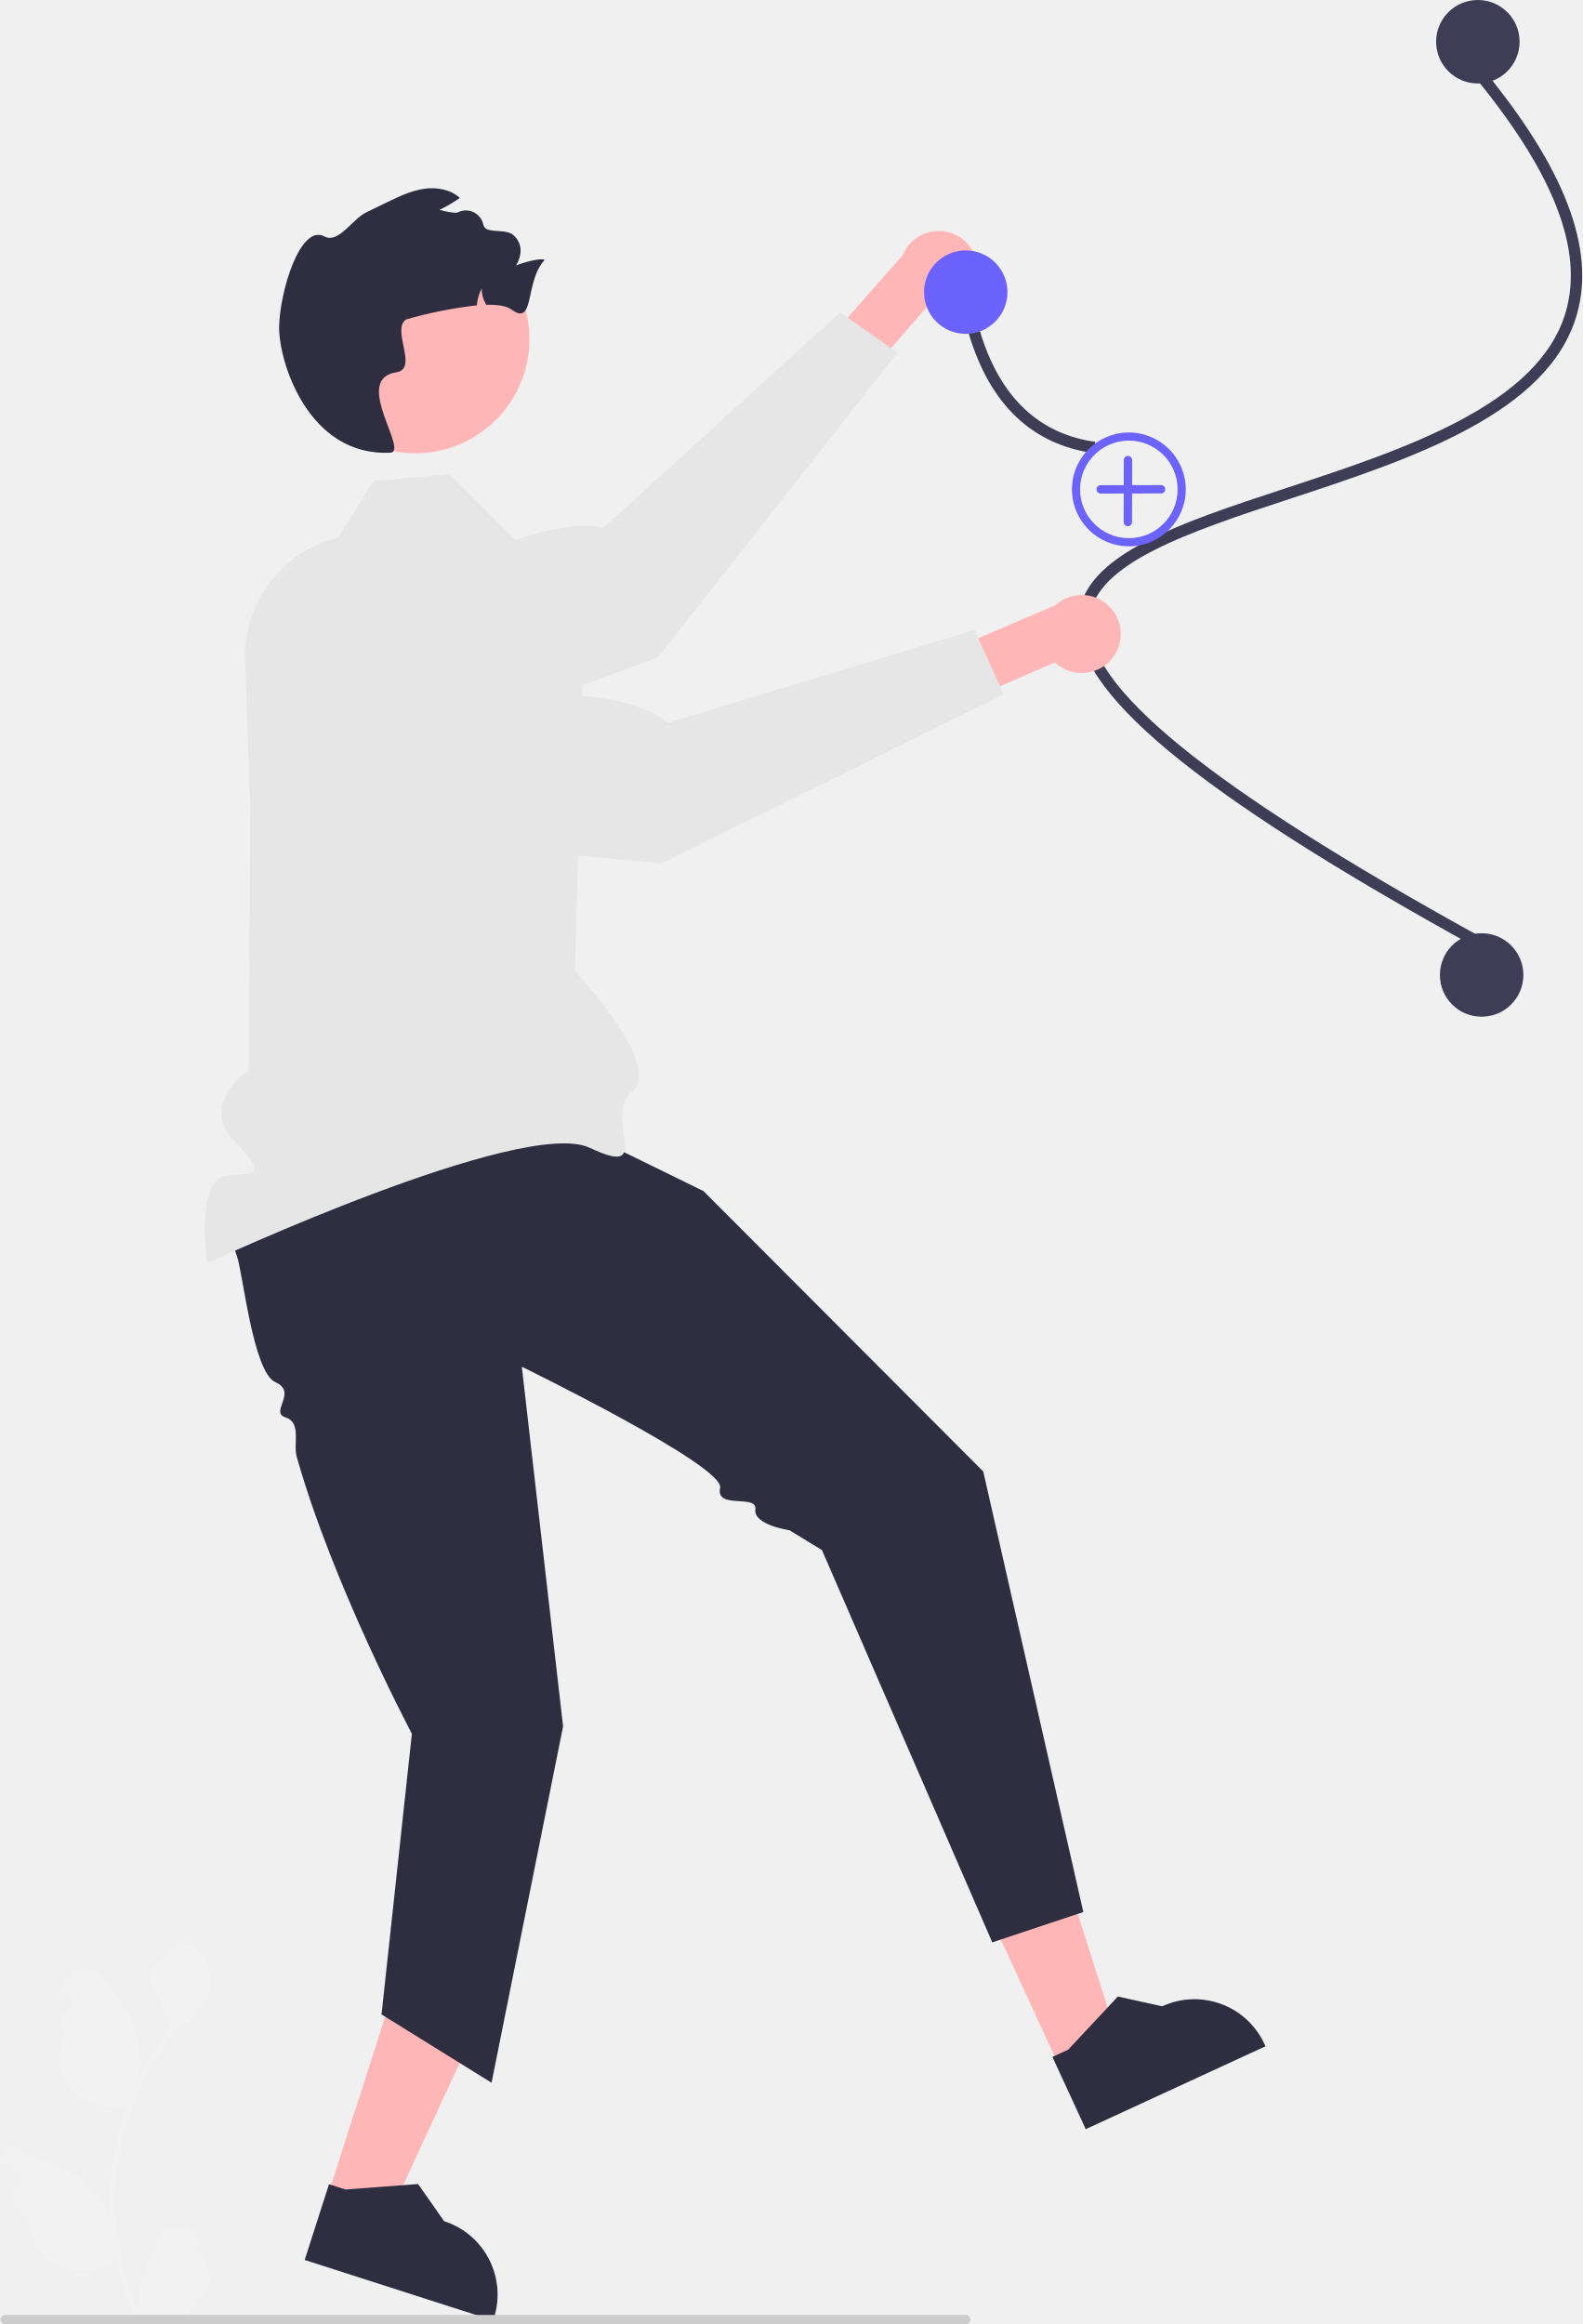
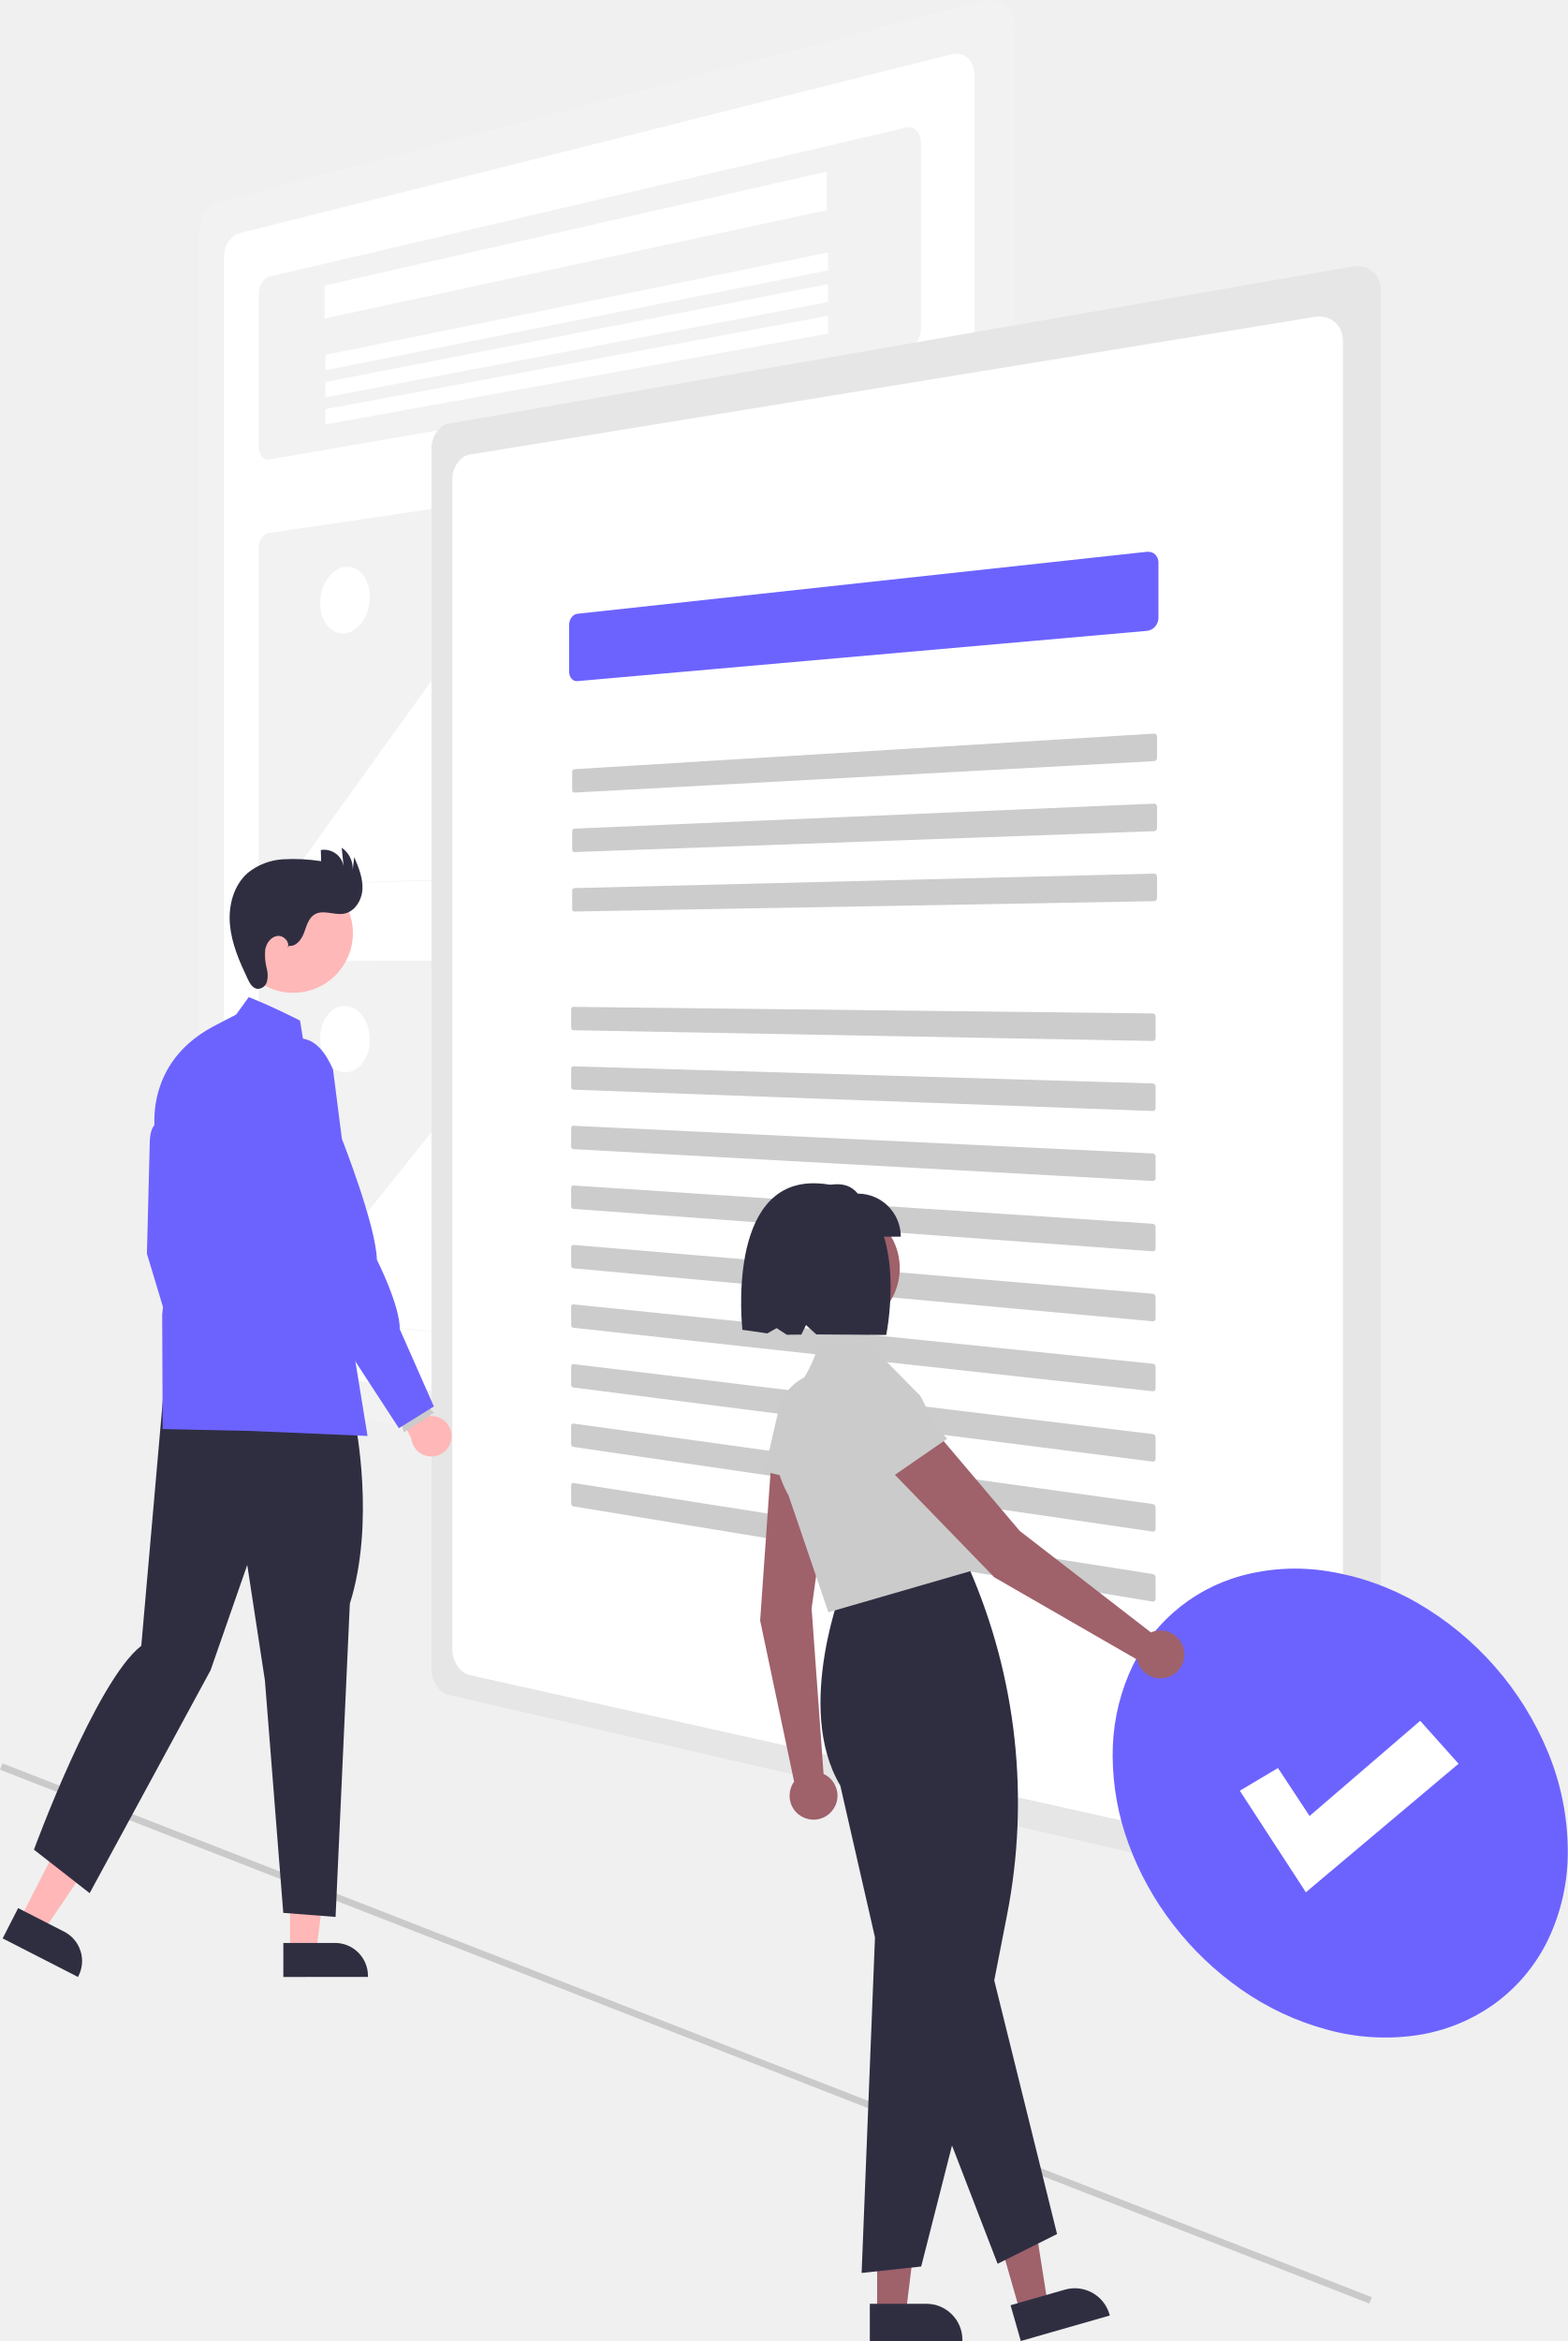
- <svg xmlns="http://www.w3.org/2000/svg" data-name="Layer 1" width="417.088" height="612.593" viewBox="0 0 417.088 612.593">
-   <path d="M679.776,263.149l.417-2.971c-14.995-2.105-25.224-11.912-30.402-29.146a94.712,94.712,0,0,1-3.549-21.339l-2.994.183a97.675,97.675,0,0,0,3.67,22.02C652.463,250.352,663.519,260.867,679.776,263.149Z" transform="translate(-391.4559 -143.7037)" fill="#3f3d56" />
-   <polygon points="279.347 544.911 294.754 537.806 274.683 474.995 251.943 485.481 279.347 544.911" fill="#ffb6b6" />
-   <path d="M677.671,704.938l47.381-21.847-.276-.599a20.309,20.309,0,0,0-26.945-9.939l-.001.001-11.682-2.576-13.12,14.012-4.136,1.907Z" transform="translate(-391.4559 -143.7037)" fill="#2f2e41" />
-   <polygon points="86.299 579.044 102.453 584.23 130.15 524.389 106.307 516.734 86.299 579.044" fill="#ffb6b6" />
-   <path d="M471.774,739.416,521.45,755.369l.202-.628a20.309,20.309,0,0,0-13.125-25.545l-.001-0-6.863-9.798L482.521,720.845l-4.336-1.393Z" transform="translate(-391.4559 -143.7037)" fill="#2f2e41" />
-   <path d="M445.715,738.963a2.269,2.269,0,0,1-1.645-3.933l.155-.618q-.031-.074-.062-.148a6.094,6.094,0,0,0-11.241.042c-1.839,4.428-4.179,8.864-4.756,13.546a18.029,18.029,0,0,0,.316,6.2,72.282,72.282,0,0,1-6.575-30.021,69.766,69.766,0,0,1,.433-7.783q.358-3.178.995-6.31A73.119,73.119,0,0,1,437.836,678.948a19.459,19.459,0,0,0,8.093-8.397,14.843,14.843,0,0,0,1.35-4.056c-.394.052-1.486-5.949-1.188-6.317-.549-.833-1.532-1.247-2.131-2.06-2.982-4.043-7.091-3.337-9.236,2.157-4.582,2.313-4.627,6.148-1.815,9.837,1.789,2.347,2.035,5.522,3.604,8.035-.162.207-.329.407-.491.614a73.591,73.591,0,0,0-7.681,12.169,30.593,30.593,0,0,0-1.826-14.21c-1.748-4.217-5.025-7.769-7.91-11.415a6.279,6.279,0,0,0-11.184,3.083q-.009.081-.017.161.643.363,1.259.77a3.078,3.078,0,0,1-1.241,5.602l-.063.01a30.628,30.628,0,0,0,.807,4.579c-3.702,14.316,4.29,19.53,15.701,19.764.252.129.497.258.749.381a75.115,75.115,0,0,0-4.043,19.028,71.243,71.243,0,0,0,.052,11.503l-.019-.136a18.826,18.826,0,0,0-6.427-10.87c-4.946-4.063-11.933-5.559-17.268-8.824a3.533,3.533,0,0,0-5.411,3.437l.022.143a20.675,20.675,0,0,1,2.319,1.117q.643.363,1.259.77a3.078,3.078,0,0,1-1.241,5.602l-.063.01c-.045.006-.084.013-.129.019a30.655,30.655,0,0,0,5.639,8.829c2.315,12.497,12.256,13.683,22.89,10.044h.006a75.092,75.092,0,0,0,5.044,14.726h18.02c.065-.2.123-.407.181-.607a20.475,20.475,0,0,1-4.986-.297c1.337-1.641,2.674-3.294,4.011-4.935a1.119,1.119,0,0,0,.084-.097c.678-.84,1.363-1.673,2.041-2.512l0-.001a29.99,29.99,0,0,0-.879-7.64Z" transform="translate(-391.4559 -143.7037)" fill="#f2f2f2" />
-   <path d="M647.266,755.106a1.186,1.186,0,0,1-1.19,1.19h-253.29a1.19,1.19,0,1,1,0-2.38h253.29A1.187,1.187,0,0,1,647.266,755.106Z" transform="translate(-391.4559 -143.7037)" fill="#ccc" />
-   <path d="M780.31,393.282l1.448-2.627c-71.937-39.662-104.671-66.394-103.019-84.125,1.344-14.415,26.354-22.647,52.834-31.364,31.878-10.494,68.011-22.388,75.539-48.468,5.022-17.399-3.129-38.672-24.921-65.037l-2.312,1.911c21.113,25.542,29.078,45.919,24.351,62.293-7.089,24.558-42.421,36.188-73.594,46.45-28.63,9.425-53.356,17.564-54.882,33.936C673.951,325.579,706.198,352.42,780.31,393.282Z" transform="translate(-391.4559 -143.7037)" fill="#3f3d56" />
-   <path d="M653.034,655.704l24-8-26.379-116.12-73.756-73.923L535.906,437.6h-65.24s-22.111,23.512-16.812,37.05c1.61,4.113,4.227,30.728,10.203,33.391s-1.65,7.901,2.663,9.282,1.963,6.892,2.961,10.413c9.592,33.872,30.352,72.968,30.352,72.968l-8,74,29,18,18.859-93.941-10.878-94.798s53.536,26.131,52.278,31.935,9.835,1.544,9.289,5.674,8.967,5.478,8.967,5.478l8.582,5.243Z" transform="translate(-391.4559 -143.7037)" fill="#2f2e41" />
-   <path d="M649.09,216.405a10.3,10.3,0,0,1-13.344,8.247L602.08,263.409l-13.01-6.676,40.322-45.74a10.285,10.285,0,0,1,19.697,5.413Z" transform="translate(-391.4559 -143.7037)" fill="#ffb6b6" />
-   <path d="M472.203,312.401l6.791,25.829a8.937,8.937,0,0,0,11.735,6.112l74.221-27.369,63.085-80.269L612.93,226.045l-62.423,56.819C532.988,278.984,501.148,298.009,472.203,312.401Z" transform="translate(-391.4559 -143.7037)" fill="#e6e6e6" />
-   <path d="M489.845,270.476l20.189-1.772,30,30,5,11c10.5,5.592.753,1.127,0,13l-2,77s23.438,24.868,15.193,31.589,6.375,23.366-11.241,14.988-100.952,30.423-100.952,30.423-3.058-22.094,4.971-23.047,11.029.138,2.029-9.407,4-18.545,4-18.545l.382-69.8-1.335-38.077a32.258,32.258,0,0,1,22.907-32.009l1.696-.513Z" transform="translate(-391.4559 -143.7037)" fill="#e6e6e6" />
-   <circle cx="109.452" cy="89.392" r="30.107" fill="#ffb6b6" />
-   <path d="M465.037,229.795c-.166,9.173,7.675,34.297,29.271,33.235,5.009-.261-9.435-18.503.819-21.038q.327-.078.706-.131a3.911,3.911,0,0,0,.793-.192c4.617-1.655-1.899-11.038,1.821-13.747a115.242,115.242,0,0,1,18.704-3.737,12.599,12.599,0,0,1,1.289-4.486,8.161,8.161,0,0,0,1.202,4.347c2.901-.061,5.331.261,6.682,1.263,6.203,4.591,3.406-7.492,8.712-13.067-.862-.697-5.967.732-7.553,1.455a8.399,8.399,0,0,0,1.072-2.718,5.313,5.313,0,0,0-2.221-5.636c-1.951-1.08-4.434-.418-6.516-1.202a1.746,1.746,0,0,1-.976-1.333,4.694,4.694,0,0,0-6.464-3.232,1.703,1.703,0,0,1-.793.218A17.908,17.908,0,0,1,507.314,199a32.891,32.891,0,0,0,4.486-2.526c.287-.2.584-.401.871-.61-2.439-2.221-6.063-2.866-9.348-2.404-3.458.488-6.664,2.03-9.818,3.546q-2.731,1.333-5.453,2.657c-3.85,1.856-7.318,8.354-11.099,6.359C470.569,202.659,465.202,220.631,465.037,229.795Z" transform="translate(-391.4559 -143.7037)" fill="#2f2e41" />
-   <circle cx="254.578" cy="77" r="11" fill="#6c63ff" />
-   <path d="M685.137,316.585a10.3,10.3,0,0,1-15.592,1.714l-47.051,20.535-8.88-11.618,56.062-23.981a10.285,10.285,0,0,1,15.462,13.35Z" transform="translate(-391.4559 -143.7037)" fill="#ffb6b6" />
-   <path d="M484.165,327.279l-4.964,26.241a8.937,8.937,0,0,0,7.971,10.561l78.78,7.171,90.082-44.548-7.692-16.948-80.779,24.491C554.213,323.021,516.684,326.694,484.165,327.279Z" transform="translate(-391.4559 -143.7037)" fill="#e6e6e6" />
-   <path d="M689.902,264.934l-.026,16.416a1.1,1.1,0,0,1-2.199,0l.026-16.416a1.1,1.1,0,0,1,2.199,0Z" transform="translate(-391.4559 -143.7037)" fill="#6c63ff" />
-   <path d="M697.571,273.765l-16.001.039a1.1,1.1,0,0,1,0-2.199l16.001-.039a1.1,1.1,0,0,1,0,2.199Z" transform="translate(-391.4559 -143.7037)" fill="#6c63ff" />
-   <path d="M674.034,272.704a15,15,0,1,1,15,15A15.017,15.017,0,0,1,674.034,272.704Zm2.143,0a12.857,12.857,0,1,0,12.857-12.857A12.872,12.872,0,0,0,676.177,272.704Z" transform="translate(-391.4559 -143.7037)" fill="#6c63ff" />
-   <circle cx="390.578" cy="257" r="11" fill="#3f3d56" />
-   <circle cx="389.578" cy="11" r="11" fill="#3f3d56" />
+ <svg xmlns="http://www.w3.org/2000/svg" data-name="Layer 1" width="461.622" height="689.079" viewBox="0 0 461.622 689.079">
+   <rect x="570.15" y="487.648" width="2" height="432.733" transform="translate(-661.394 875.08) rotate(-68.70828)" fill="#cacaca" />
+   <path id="a59f2875-b7c9-49fa-9edb-013b668487d1-732" data-name="Path 1" d="M658.021,105.767l-224.115,59.08a6.209,6.209,0,0,0-2.422,1.323,9.687,9.687,0,0,0-1.968,2.377,12.63,12.63,0,0,0-1.322,3.09,13.023,13.023,0,0,0-.486,3.489V507.593a12.414,12.414,0,0,0,.486,3.431,11.116,11.116,0,0,0,1.322,2.939,8.16,8.16,0,0,0,1.968,2.148,5.427,5.427,0,0,0,2.422,1.042l224.115,32.998a8.582,8.582,0,0,0,3.882-.299,8.258,8.258,0,0,0,3.188-1.901,9.249,9.249,0,0,0,2.161-3.208,11.11,11.11,0,0,0,.798-4.199V114.209a10.413,10.413,0,0,0-.798-4.107,7.868,7.868,0,0,0-2.161-2.956,7.159,7.159,0,0,0-3.188-1.531A8.52,8.52,0,0,0,658.021,105.767Z" transform="translate(-369.1888 -105.4603)" fill="#f2f2f2" />
+   <path id="ff4771f9-1135-4fb3-96b8-ed4410566af1-733" data-name="Path 2" d="M439.429,174.177a4.427,4.427,0,0,0-1.707.951,6.827,6.827,0,0,0-1.38,1.676,8.818,8.818,0,0,0-.918,2.185,9.031,9.031,0,0,0-.317,2.456V500.416a8.635,8.635,0,0,0,.317,2.416,7.773,7.773,0,0,0,.917,2.076,5.754,5.754,0,0,0,1.379,1.521,3.865,3.865,0,0,0,1.707.749L649.356,535.46a5.834,5.834,0,0,0,2.651-.291,5.758,5.758,0,0,0,2.159-1.385,6.552,6.552,0,0,0,1.443-2.263,7.843,7.843,0,0,0,.503-2.919V127.532a7.397,7.397,0,0,0-.503-2.862,5.59,5.59,0,0,0-1.443-2.095,4.96,4.96,0,0,0-2.159-1.134,5.728,5.728,0,0,0-2.651.018Z" transform="translate(-369.1888 -105.4603)" fill="#fff" />
+   <path id="f1f9644a-fa88-428c-8322-79261417ccc5-734" data-name="Path 3" d="M448.309,186.929a2.676,2.676,0,0,0-1.157.634,4.667,4.667,0,0,0-.94,1.207,6.725,6.725,0,0,0-.634,1.609,7.435,7.435,0,0,0-.238,1.841V236.646a6.361,6.361,0,0,0,.233,1.743,4.331,4.331,0,0,0,.634,1.351,2.572,2.572,0,0,0,.944.824,1.88,1.88,0,0,0,1.157.163l187.635-32.313a4.192,4.192,0,0,0,1.714-.737,5.875,5.875,0,0,0,1.405-1.448,7.295,7.295,0,0,0,.951-1.954,7.498,7.498,0,0,0,.349-2.25v-54.399a6.199,6.199,0,0,0-.349-2.108,4.402,4.402,0,0,0-.951-1.568,3.191,3.191,0,0,0-3.118-.919Z" transform="translate(-369.1888 -105.4603)" fill="#f2f2f2" />
+   <path id="ff7d054f-0c1b-4433-9ca3-8172c7ca7ae0-735" data-name="Path 4" d="M448.309,262.353a2.699,2.699,0,0,0-1.171.523,3.999,3.999,0,0,0-.951,1.044,5.331,5.331,0,0,0-.634,1.417,5.837,5.837,0,0,0-.214,1.642v94.955a5.44,5.44,0,0,0,.22,1.604,4.363,4.363,0,0,0,.634,1.306,3.082,3.082,0,0,0,.951.878,2.297,2.297,0,0,0,1.17.317l187.633-5.349a4.123,4.123,0,0,0,1.733-.475,4.727,4.727,0,0,0,1.411-1.146,5.376,5.376,0,0,0,.943-1.65,5.692,5.692,0,0,0,.33-1.981V239.169a5.221,5.221,0,0,0-.33-1.926,4.269,4.269,0,0,0-.943-1.484,3.694,3.694,0,0,0-1.411-.898,3.756,3.756,0,0,0-1.739-.17Z" transform="translate(-369.1888 -105.4603)" fill="#f2f2f2" />
+   <path id="a7eb0bab-ebfd-4dd9-b622-759c7763ba58-736" data-name="Rectangle 1" d="M464.749,189.501l147.89-33.528v11.329L464.749,199.216Z" transform="translate(-369.1888 -105.4603)" fill="#fff" />
+   <path id="f23a1c9f-c8e9-45be-b21c-431aeafeca9c-737" data-name="Rectangle 2" d="M465.007,209.919l147.982-30.139v5.263L465.007,214.43Z" transform="translate(-369.1888 -105.4603)" fill="#fff" />
+   <path id="a3ff34d5-a9ab-425b-b799-bea92feb2951-738" data-name="Rectangle 3" d="M465.007,217.9l147.982-28.81v5.263L465.007,222.412Z" transform="translate(-369.1888 -105.4603)" fill="#fff" />
+   <path id="be05c005-2968-403e-b18e-d8c6e4e7ee45-739" data-name="Rectangle 4" d="M465.007,225.882l147.982-27.481v5.263L465.007,230.394Z" transform="translate(-369.1888 -105.4603)" fill="#fff" />
+   <path id="a1b64b68-1df2-49ff-8571-8f25058de55b-740" data-name="Path 5" d="M547.058,363.413l75.045-2.125a2.338,2.338,0,0,0,.764-.152,2.573,2.573,0,0,0,.684-.391,2.894,2.894,0,0,0,.562-.597,3.203,3.203,0,0,0,.396-.77,3.4,3.4,0,0,0,.149-1.729,3.182,3.182,0,0,0-.254-.808,2.857,2.857,0,0,0-.46-.696l-49.471-54.844a2.096,2.096,0,0,0-.784-.555,1.935,1.935,0,0,0-.89-.127,2.17,2.17,0,0,0-.888.288,2.702,2.702,0,0,0-.78.692l-11.509,14.873a5.411,5.411,0,0,1-1.593,1.408,4.296,4.296,0,0,1-1.806.563,3.877,3.877,0,0,1-1.8-.294,4.317,4.317,0,0,1-1.577-1.163h0l-33.921-38.977a1.809,1.809,0,0,0-.699-.504,1.623,1.623,0,0,0-.792-.101,1.901,1.901,0,0,0-.792.292,2.552,2.552,0,0,0-.696.67l-59.595,82.994a2.716,2.716,0,0,0-.325.608,3.214,3.214,0,0,0-.179.691,3.406,3.406,0,0,0-.027.727,3.205,3.205,0,0,0,.132.713,2.7,2.7,0,0,0,.281.627,2.107,2.107,0,0,0,.396.475,1.627,1.627,0,0,0,.484.299,1.382,1.382,0,0,0,.542.094l89.491-2.569Z" transform="translate(-369.1888 -105.4603)" fill="#fff" />
+   <path id="f3c84d7c-5146-4d23-9ceb-c01f372468d7-741" data-name="Ellipse 1" d="M470.715,272.322a5.351,5.351,0,0,1,2.852.396,6.359,6.359,0,0,1,2.349,1.795,8.98,8.98,0,0,1,1.584,2.926,11.962,11.962,0,0,1,.584,3.765,13.334,13.334,0,0,1-.584,3.906,12.036,12.036,0,0,1-1.584,3.313,9.077,9.077,0,0,1-2.345,2.37,6.35,6.35,0,0,1-2.852,1.087,5.351,5.351,0,0,1-2.837-.452,6.426,6.426,0,0,1-2.304-1.827,9.053,9.053,0,0,1-1.55-2.909,11.985,11.985,0,0,1-.566-3.709,13.338,13.338,0,0,1,.566-3.847,12.095,12.095,0,0,1,1.546-3.285,9.19,9.19,0,0,1,2.304-2.387A6.43,6.43,0,0,1,470.715,272.322Z" transform="translate(-369.1888 -105.4603)" fill="#fff" />
+   <path id="b0182b23-dc59-4ff3-b3b4-a3d940efaefe-742" data-name="Path 6" d="M448.309,388.343a2.351,2.351,0,0,0-1.171.353,3.23,3.23,0,0,0-.948.907,4.527,4.527,0,0,0-.634,1.326,5.51,5.51,0,0,0-.217,1.612v94.955a5.765,5.765,0,0,0,.22,1.637,5.149,5.149,0,0,0,.634,1.397,3.818,3.818,0,0,0,.951,1.014,2.614,2.614,0,0,0,1.17.486l187.627,21.763a3.796,3.796,0,0,0,1.733-.225,3.854,3.854,0,0,0,1.411-.943,4.452,4.452,0,0,0,.943-1.514,5.303,5.303,0,0,0,.33-1.936V392.91a5.606,5.606,0,0,0-.33-1.973,5.164,5.164,0,0,0-.943-1.62,4.516,4.516,0,0,0-1.411-1.102,4.032,4.032,0,0,0-1.733-.421Z" transform="translate(-369.1888 -105.4603)" fill="#f2f2f2" />
+   <path id="a989dc09-34cc-41d2-9960-aebf8ec98c6b-743" data-name="Path 7" d="M547.058,503.673l75.042,8.719a2.218,2.218,0,0,0,.764-.042,2.168,2.168,0,0,0,.684-.292,2.334,2.334,0,0,0,.562-.516,2.675,2.675,0,0,0,.396-.713,3.102,3.102,0,0,0,.188-.837,3.45,3.45,0,0,0-.039-.871,3.592,3.592,0,0,0-.254-.845,3.472,3.472,0,0,0-.46-.762l-49.467-61.989a2.576,2.576,0,0,0-.784-.665,2.112,2.112,0,0,0-.89-.255,1.965,1.965,0,0,0-.888.158,2.193,2.193,0,0,0-.78.578L559.623,458.548a4.393,4.393,0,0,1-1.593,1.178,3.904,3.904,0,0,1-1.806.303,4.259,4.259,0,0,1-1.8-.555,5.313,5.313,0,0,1-1.577-1.39h0L518.925,414.202a2.225,2.225,0,0,0-.7-.604,1.76,1.76,0,0,0-.792-.215,1.699,1.699,0,0,0-.792.177,2.065,2.065,0,0,0-.7.569l-59.59,74.39a2.261,2.261,0,0,0-.325.561,2.889,2.889,0,0,0-.179.665,3.35,3.35,0,0,0-.027.723,3.457,3.457,0,0,0,.132.735,3.162,3.162,0,0,0,.281.669,2.598,2.598,0,0,0,.396.533,1.988,1.988,0,0,0,.484.368,1.526,1.526,0,0,0,.542.173l89.492,10.36Z" transform="translate(-369.1888 -105.4603)" fill="#fff" />
+   <path id="a8bd342c-5bae-4e5f-bf88-a468257dce96-744" data-name="Ellipse 2" d="M470.715,401.55a5.824,5.824,0,0,1,2.852.805,7.843,7.843,0,0,1,2.345,2.139,10.712,10.712,0,0,1,1.584,3.156,12.766,12.766,0,0,1,.584,3.849,12.509,12.509,0,0,1-.584,3.822,10.14,10.14,0,0,1-1.584,3.083,7.334,7.334,0,0,1-2.345,2.03,5.638,5.638,0,0,1-2.852.674,5.871,5.871,0,0,1-2.837-.862,7.935,7.935,0,0,1-2.304-2.16,10.779,10.779,0,0,1-1.546-3.133,12.778,12.778,0,0,1-.566-3.791,12.523,12.523,0,0,1,.566-3.765,10.208,10.208,0,0,1,1.546-3.062,7.419,7.419,0,0,1,2.304-2.054A5.67,5.67,0,0,1,470.715,401.55Z" transform="translate(-369.1888 -105.4603)" fill="#fff" />
+   <path id="e9ee41aa-d78e-4dad-8172-13013ca5924f-745" data-name="Path 8" d="M501.234,230.17a4.741,4.741,0,0,0-1.951.849,6.67,6.67,0,0,0-1.584,1.664,8.398,8.398,0,0,0-1.068,2.24,8.793,8.793,0,0,0-.396,2.582V596.736a9.092,9.092,0,0,0,1.461,4.904,7.259,7.259,0,0,0,1.584,1.754,5.054,5.054,0,0,0,1.952.963l266.154,61.431a7.838,7.838,0,0,0,3.252.089,6.319,6.319,0,0,0,2.67-1.188,6.128,6.128,0,0,0,1.808-2.264,7.342,7.342,0,0,0,.666-3.129V190.888a7.598,7.598,0,0,0-.666-3.169,6.648,6.648,0,0,0-1.808-2.367,6.744,6.744,0,0,0-2.669-1.341,7.843,7.843,0,0,0-3.252-.097Z" transform="translate(-369.1888 -105.4603)" fill="#e6e6e6" />
+   <path id="ad8bd23c-a107-4e3a-ac50-43d14955a740-746" data-name="Path 9" d="M507.379,239.283a4.871,4.871,0,0,0-1.987.883,6.773,6.773,0,0,0-1.604,1.701,8.449,8.449,0,0,0-1.066,2.278,8.818,8.818,0,0,0-.371,2.619V590.72a9.141,9.141,0,0,0,1.436,4.983,7.403,7.403,0,0,0,1.604,1.798,5.217,5.217,0,0,0,1.987,1.002l249.058,55.54a7.606,7.606,0,0,0,3.208,0,6.168,6.168,0,0,0,4.357-3.577,7.506,7.506,0,0,0,.609-3.152V205.94a7.764,7.764,0,0,0-.609-3.189,6.701,6.701,0,0,0-4.357-3.839,7.648,7.648,0,0,0-3.208-.19Z" transform="translate(-369.1888 -105.4603)" fill="#fff" />
+   <path id="fe01f6ec-bc29-4a35-b65e-2953f7e4593e-747" data-name="Path 10" d="M539.177,286.128a2.204,2.204,0,0,0-.941.34,2.895,2.895,0,0,0-.767.727,3.576,3.576,0,0,0-.517,1.011,3.825,3.825,0,0,0-.19,1.188V303.165a3.486,3.486,0,0,0,.19,1.15,2.799,2.799,0,0,0,.517.906,2.174,2.174,0,0,0,.767.576,1.913,1.913,0,0,0,.941.154l167.756-14.8a3.388,3.388,0,0,0,1.301-.396,3.808,3.808,0,0,0,1.064-.852,4.02,4.02,0,0,0,.719-1.188,3.891,3.891,0,0,0,.267-1.397V271.053a3.486,3.486,0,0,0-.265-1.347,3.081,3.081,0,0,0-.719-1.048,2.896,2.896,0,0,0-1.064-.643,3.025,3.025,0,0,0-1.303-.14Z" transform="translate(-369.1888 -105.4603)" fill="#6c63ff" />
+   <path id="a33e5ebf-72bd-4c05-92f5-6fdaeb6a0cf5-748" data-name="Path 11" d="M538.27,331.875a.528.528,0,0,0-.238.074.676.676,0,0,0-.192.173.846.846,0,0,0-.129.246.937.937,0,0,0-.048.295v5.381a.887.887,0,0,0,.048.289.732.732,0,0,0,.129.231.571.571,0,0,0,.192.151.486.486,0,0,0,.238.047l170.755-9.256a.829.829,0,0,0,.326-.087.907.907,0,0,0,.266-.204.958.958,0,0,0,.246-.639v-6.343a.893.893,0,0,0-.066-.341.821.821,0,0,0-.18-.27.767.767,0,0,0-.593-.223Z" transform="translate(-369.1888 -105.4603)" fill="#ccc" />
+   <path id="eadd9508-da65-422a-9b99-851349c5ee47-749" data-name="Path 12" d="M538.27,349.376a.52.52,0,0,0-.238.07.658.658,0,0,0-.192.17.827.827,0,0,0-.129.244.929.929,0,0,0-.048.294v5.381a.894.894,0,0,0,.048.291.749.749,0,0,0,.129.238.585.585,0,0,0,.192.154.491.491,0,0,0,.238.051l170.755-6.152a.818.818,0,0,0,.326-.079.883.883,0,0,0,.266-.2.941.941,0,0,0,.246-.634v-6.347a.903.903,0,0,0-.066-.341.841.841,0,0,0-.18-.273.792.792,0,0,0-.266-.178.78.78,0,0,0-.326-.055Z" transform="translate(-369.1888 -105.4603)" fill="#ccc" />
+   <path id="bc09ff08-382d-4367-9371-da9c20848a93-750" data-name="Path 13" d="M538.27,366.878a.513.513,0,0,0-.238.065.641.641,0,0,0-.189.166.809.809,0,0,0-.129.242.921.921,0,0,0-.048.293v5.381a.902.902,0,0,0,.048.292.767.767,0,0,0,.129.238.602.602,0,0,0,.192.158.497.497,0,0,0,.238.055l170.753-3.044a.807.807,0,0,0,.326-.079.86.86,0,0,0,.266-.194.913.913,0,0,0,.18-.284.934.934,0,0,0,.066-.345V363.478a.912.912,0,0,0-.066-.343.863.863,0,0,0-.18-.276.811.811,0,0,0-.266-.187.787.787,0,0,0-.326-.059Z" transform="translate(-369.1888 -105.4603)" fill="#ccc" />
+   <path id="ad3c0260-65a9-4a32-af85-b637d7424861-751" data-name="Path 14" d="M537.968,401.833a.499.499,0,0,0-.238.056.607.607,0,0,0-.192.158.772.772,0,0,0-.127.238.905.905,0,0,0-.048.291v5.379a.917.917,0,0,0,.048.293.802.802,0,0,0,.129.238.634.634,0,0,0,.192.165.51.51,0,0,0,.238.063L708.609,411.877a.792.792,0,0,0,.326-.063.818.818,0,0,0,.266-.185.872.872,0,0,0,.18-.278.917.917,0,0,0,.066-.343v-6.34a.932.932,0,0,0-.066-.345.904.904,0,0,0-.18-.284.853.853,0,0,0-.266-.193.803.803,0,0,0-.326-.074Z" transform="translate(-369.1888 -105.4603)" fill="#ccc" />
+   <path id="a7ce4661-d9dd-4e3c-943a-15eecdd16d68-752" data-name="Path 15" d="M537.968,419.33a.493.493,0,0,0-.238.052.591.591,0,0,0-.192.158.755.755,0,0,0-.129.238.897.897,0,0,0-.045.284v5.379a.925.925,0,0,0,.048.294.819.819,0,0,0,.129.243.651.651,0,0,0,.192.168.517.517,0,0,0,.238.068l170.638,6.267a.782.782,0,0,0,.326-.058.798.798,0,0,0,.266-.18.848.848,0,0,0,.18-.275.908.908,0,0,0,.066-.342v-6.342a.941.941,0,0,0-.066-.346.927.927,0,0,0-.18-.287.872.872,0,0,0-.266-.197.812.812,0,0,0-.326-.079Z" transform="translate(-369.1888 -105.4603)" fill="#ccc" />
+   <path id="bf855cdb-17eb-4d24-b1bf-95bb84ebbe5f-753" data-name="Path 16" d="M537.968,436.824a.487.487,0,0,0-.235.051.576.576,0,0,0-.192.15.738.738,0,0,0-.129.232.888.888,0,0,0-.048.289v5.379a.932.932,0,0,0,.048.295.838.838,0,0,0,.129.246.668.668,0,0,0,.192.171.524.524,0,0,0,.238.072l170.638,9.372a.771.771,0,0,0,.592-.227.827.827,0,0,0,.18-.272.898.898,0,0,0,.066-.341v-6.342a.951.951,0,0,0-.246-.634.897.897,0,0,0-.266-.202.823.823,0,0,0-.326-.086Z" transform="translate(-369.1888 -105.4603)" fill="#ccc" />
+   <path id="e51942a0-1f8f-4627-b592-b6d8af379f3b-754" data-name="Path 17" d="M537.968,454.407a.482.482,0,0,0-.238.044.56.56,0,0,0-.189.149.721.721,0,0,0-.129.23.88.88,0,0,0-.048.289v5.379a.94.94,0,0,0,.048.295.857.857,0,0,0,.129.248.687.687,0,0,0,.192.175.532.532,0,0,0,.238.079l170.635,12.489a.767.767,0,0,0,.326-.046.758.758,0,0,0,.266-.17.808.808,0,0,0,.18-.268.889.889,0,0,0,.066-.34v-6.343a.96.96,0,0,0-.066-.349.974.974,0,0,0-.18-.293.921.921,0,0,0-.266-.208.835.835,0,0,0-.326-.091Z" transform="translate(-369.1888 -105.4603)" fill="#ccc" />
+   <path id="b42b5129-059d-45a1-85e1-48e92c6af303-755" data-name="Path 18" d="M537.968,471.903a.475.475,0,0,0-.238.04.547.547,0,0,0-.189.147.704.704,0,0,0-.129.225.871.871,0,0,0-.048.288v5.379a.95.95,0,0,0,.048.296.877.877,0,0,0,.129.25.705.705,0,0,0,.192.178.54.54,0,0,0,.238.079l170.635,15.599a.763.763,0,0,0,.326-.04.741.741,0,0,0,.266-.166.792.792,0,0,0,.18-.265.88.88,0,0,0,.066-.338v-6.343a.97.97,0,0,0-.066-.35.998.998,0,0,0-.18-.296.945.945,0,0,0-.266-.212.846.846,0,0,0-.326-.097Z" transform="translate(-369.1888 -105.4603)" fill="#ccc" />
+   <path id="a62b36ea-5ff6-4d9e-9431-581d8c5a76b9-756" data-name="Path 19" d="M537.968,489.398a.475.475,0,0,0-.238.035.533.533,0,0,0-.189.141.688.688,0,0,0-.129.226.865.865,0,0,0-.048.288v5.379a.957.957,0,0,0,.048.297.896.896,0,0,0,.129.253.724.724,0,0,0,.192.182.55.55,0,0,0,.238.085l170.635,18.701a.758.758,0,0,0,.326-.034.723.723,0,0,0,.266-.158.768.768,0,0,0,.18-.261.872.872,0,0,0,.066-.337V507.849a.979.979,0,0,0-.066-.351,1.023,1.023,0,0,0-.18-.299.971.971,0,0,0-.266-.217.86.86,0,0,0-.326-.103Z" transform="translate(-369.1888 -105.4603)" fill="#ccc" />
+   <path id="b5b5e049-9a07-4625-b229-28348b3ffad1-757" data-name="Path 20" d="M537.968,506.982a.475.475,0,0,0-.238.031.518.518,0,0,0-.189.134.672.672,0,0,0-.129.227.857.857,0,0,0-.048.286v5.379a.965.965,0,0,0,.048.298.916.916,0,0,0,.129.255.745.745,0,0,0,.192.185.559.559,0,0,0,.238.09l170.635,21.823a.753.753,0,0,0,.326-.028.705.705,0,0,0,.266-.158.749.749,0,0,0,.18-.258.862.862,0,0,0,.066-.336v-6.34a.988.988,0,0,0-.066-.353,1.047,1.047,0,0,0-.18-.303.997.997,0,0,0-.266-.222.871.871,0,0,0-.326-.109Z" transform="translate(-369.1888 -105.4603)" fill="#ccc" />
+   <path id="f6f9b566-9275-4af8-af1b-7e049f94fc7f-758" data-name="Path 21" d="M537.968,524.477a.468.468,0,0,0-.238.027.506.506,0,0,0-.189.134.655.655,0,0,0-.129.22.85.85,0,0,0-.048.285v5.379a.972.972,0,0,0,.048.299.937.937,0,0,0,.129.257.766.766,0,0,0,.192.189.57.57,0,0,0,.238.093l170.635,24.928a.752.752,0,0,0,.326-.022.69.69,0,0,0,.266-.151.731.731,0,0,0,.18-.255.853.853,0,0,0,.066-.335v-6.343a.999.999,0,0,0-.066-.353,1.072,1.072,0,0,0-.18-.306,1.03,1.03,0,0,0-.266-.227.889.889,0,0,0-.326-.115Z" transform="translate(-369.1888 -105.4603)" fill="#ccc" />
+   <path id="e06574a6-0006-4f8e-a738-8224ce6b4da4-759" data-name="Path 22" d="M537.968,541.973a.464.464,0,0,0-.238.022.494.494,0,0,0-.189.131.641.641,0,0,0-.129.218.842.842,0,0,0-.048.284V548.007a.981.981,0,0,0,.048.3.957.957,0,0,0,.129.26.785.785,0,0,0,.192.193.582.582,0,0,0,.238.097l170.635,28.032a.749.749,0,0,0,.326-.016.674.674,0,0,0,.266-.146.713.713,0,0,0,.18-.252.845.845,0,0,0,.066-.334v-6.343a1.008,1.008,0,0,0-.066-.355,1.098,1.098,0,0,0-.18-.31,1.054,1.054,0,0,0-.266-.231.905.905,0,0,0-.326-.121Z" transform="translate(-369.1888 -105.4603)" fill="#ccc" />
+   <path id="e3953bee-b9b0-4931-b9d5-5ac270d957ab-760" data-name="Ellipse 3" d="M760.02,567.939a76.436,76.436,0,0,1,26.584,9.398,90.7,90.7,0,0,1,38.335,43.791,76.648,76.648,0,0,1,5.868,28.923,59.758,59.758,0,0,1-5.868,26.498A50.397,50.397,0,0,1,809.213,695.295a52.392,52.392,0,0,1-22.609,9.206,64.467,64.467,0,0,1-26.582-1.584,80.673,80.673,0,0,1-25.438-11.894,90.881,90.881,0,0,1-19.977-19.085,88.657,88.657,0,0,1-13.084-23.624,75.842,75.842,0,0,1-4.722-25.947,60.569,60.569,0,0,1,4.722-23.995,50.474,50.474,0,0,1,33.061-29.048A60.367,60.367,0,0,1,760.02,567.939Z" transform="translate(-369.1888 -105.4603)" fill="#6c63ff" />
+   <path id="e335b25d-cb3d-4c1d-842d-b9df0290eb25-761" data-name="Path 23" d="M753.692,662.456l-19.451-29.892,11.232-6.681,9.308,14.117,32.569-28.013,11.299,12.632Z" transform="translate(-369.1888 -105.4603)" fill="#fff" />
+   <path d="M611.679,627.624l-3.516-48.717,6.314-45.652-17.932-1.211L593.006,582.473l10.004,47.423a7.055,7.055,0,1,0,8.67-2.272Z" transform="translate(-369.1888 -105.4603)" fill="#9f616a" />
+   <path d="M594.258,538.605l4.211-18.223A14.031,14.031,0,0,1,626.081,525.11l-2.319,20.592Z" transform="translate(-369.1888 -105.4603)" fill="#cbcbcb" />
+   <polygon points="258.266 680.885 266.72 680.884 270.741 648.277 258.265 648.278 258.266 680.885" fill="#9f616a" />
+   <path d="M625.298,783.585l16.648-.001h.001a10.61,10.61,0,0,1,10.61,10.609v.345l-27.258.001Z" transform="translate(-369.1888 -105.4603)" fill="#2f2e41" />
+   <polygon points="300.382 680.608 308.509 678.28 303.397 645.826 291.402 649.262 300.382 680.608" fill="#9f616a" />
+   <path d="M666.738,784.009l16.005-4.585.001-0a10.61,10.61,0,0,1,13.121,7.278l.095.331-26.204,7.506Z" transform="translate(-369.1888 -105.4603)" fill="#2f2e41" />
+   <path d="M622.886,774.51l3.932-98.774L616.605,631.035c-13.743-23.042,1.083-59.796,1.235-60.165l.055-.134.144-.02,35.95-4.871.505,1.159a172.157,172.157,0,0,1,11.184,102.253L661.937,688.395,680.429,763.058l-17.502,8.751-13.428-34.821-9.077,35.627Z" transform="translate(-369.1888 -105.4603)" fill="#2f2e41" />
+   <path d="M613.105,580.032,601.377,545.667c-7.291-12.84-2.666-24.239,2.497-31.54,5.576-7.884,5.911-12.306,5.985-12.355l.06-.039,15.409-.467,14.261,14.491c.897-.351,8.474,18.323,7.832,19.261l9.96,32.197Z" transform="translate(-369.1888 -105.4603)" fill="#cbcbcb" />
+   <path d="M708.069,585.975l-38.635-29.885-29.794-35.162-12.866,12.55,35.203,36.282,41.999,24.188a7.055,7.055,0,1,0,4.092-7.974Z" transform="translate(-369.1888 -105.4603)" fill="#9f616a" />
+   <path d="M623.119,546.192l-10.765-15.295a14.031,14.031,0,0,1,21.945-17.414l13.792,15.466Z" transform="translate(-369.1888 -105.4603)" fill="#cbcbcb" />
+   <circle cx="246.622" cy="373.293" r="18.298" fill="#9f616a" />
+   <path d="M634.417,469.471h-29.055V456.806c6.377-2.534,12.618-4.688,16.39,0a12.665,12.665,0,0,1,12.665,12.665Z" transform="translate(-369.1888 -105.4603)" fill="#2f2e41" />
+   <path d="M609.366,453.769c-26.621-.727-21.58,43.13-21.58,43.13s5.022.664,7.314,1.055l2.768-1.559,2.978,1.953c1.367.007,2.804-.02,4.293-.047l1.365-2.811,3.044,2.761c5.542.008,20.581.161,20.581.161S639.194,454.583,609.366,453.769Z" transform="translate(-369.1888 -105.4603)" fill="#2f2e41" />
+   <path d="M502.107,528.911a5.91,5.91,0,0,0-6.189-6.621l-5.849-12.174-8.265,1.75,8.501,17.077a5.942,5.942,0,0,0,11.802-.031Z" transform="translate(-369.1888 -105.4603)" fill="#ffb7b7" />
+   <polygon points="5.947 564.801 12.826 568.322 29.679 543.463 19.526 538.268 5.947 564.801" fill="#ffb7b7" />
+   <path d="M374.531,667.118l13.547,6.933.001 0a9.699,9.699,0,0,1,4.215,13.052l-.144.281L369.969,676.032Z" transform="translate(-369.1888 -105.4603)" fill="#2f2e41" />
+   <polygon points="85.398 574.432 93.125 574.432 96.801 544.625 85.396 544.626 85.398 574.432" fill="#ffb7b7" />
+   <path d="M452.615,677.37l15.218-.001h.001a9.699,9.699,0,0,1,9.698,9.698v.315l-24.917.001Z" transform="translate(-369.1888 -105.4603)" fill="#2f2e41" />
+   <path d="M418.44,436.769s-5.175-3.965-5.175,5.719l-.817,32.002,9.124,30.231,5.311-9.805-2.179-21.244Z" transform="translate(-369.1888 -105.4603)" fill="#6c63ff" />
+   <path d="M473.795,524.299s6.001,29.223-1.6,53.206l-4.2,92.21-15.402-1.2-5.401-68.407-5.201-34.004L431.19,597.107l-35.604,65.607L379.184,649.913s18.176-49.594,31.603-60.007l6.734-76.702Z" transform="translate(-369.1888 -105.4603)" fill="#2f2e41" />
+   <circle cx="86.349" cy="274.676" r="17.561" fill="#ffb8b8" />
+   <path d="M454.295,383.861c2.105.274,3.693-1.88,4.43-3.871s1.298-4.309,3.128-5.385c2.501-1.469,5.7.298,8.559-.187,3.229-.547,5.329-3.97,5.493-7.241s-1.137-6.417-2.415-9.433l-.446,3.748a7.433,7.433,0,0,0-3.248-6.497l.575,5.5a5.837,5.837,0,0,0-6.716-4.83l.091,3.277a54.13,54.13,0,0,0-11.233-.55,18.167,18.167,0,0,0-10.343,3.985c-4.241,3.685-5.79,9.753-5.27,15.348s2.829,10.85,5.236,15.927c.606,1.277,1.443,2.719,2.847,2.881a2.868,2.868,0,0,0,2.808-2.117,7.672,7.672,0,0,0-.034-3.769,16.025,16.025,0,0,1-.469-5.703c.334-1.89,1.693-3.757,3.598-3.988s3.854,1.946,2.938,3.632Z" transform="translate(-369.1888 -105.4603)" fill="#2f2e41" />
+   <path d="M438.73,404.086l3.677-5.105s4.11,1.397,15.116,6.875l.778,4.783,19.104,117.505-34.725-1.498-9.456-.201-6.911-.147-9.234-.196-.136-33.772,2.996-25.874-4.63-24.376s-5.826-22.384,16.614-34.453Z" transform="translate(-369.1888 -105.4603)" fill="#6c63ff" />
+   <polygon points="117.668 417.199 118.929 421.612 127.753 415.864 124.423 412.053 117.668 417.199" fill="#cbcbcb" />
+   <path d="M445.299,418.288s13.679-17.463,21.947,2l2.607,20.397s10.016,25.353,10.317,35.611c0,0,6.79,13.388,6.728,20.419l10.045,22.741-10.303,6.396-28.514-43.72Z" transform="translate(-369.1888 -105.4603)" fill="#6c63ff" />
</svg>
